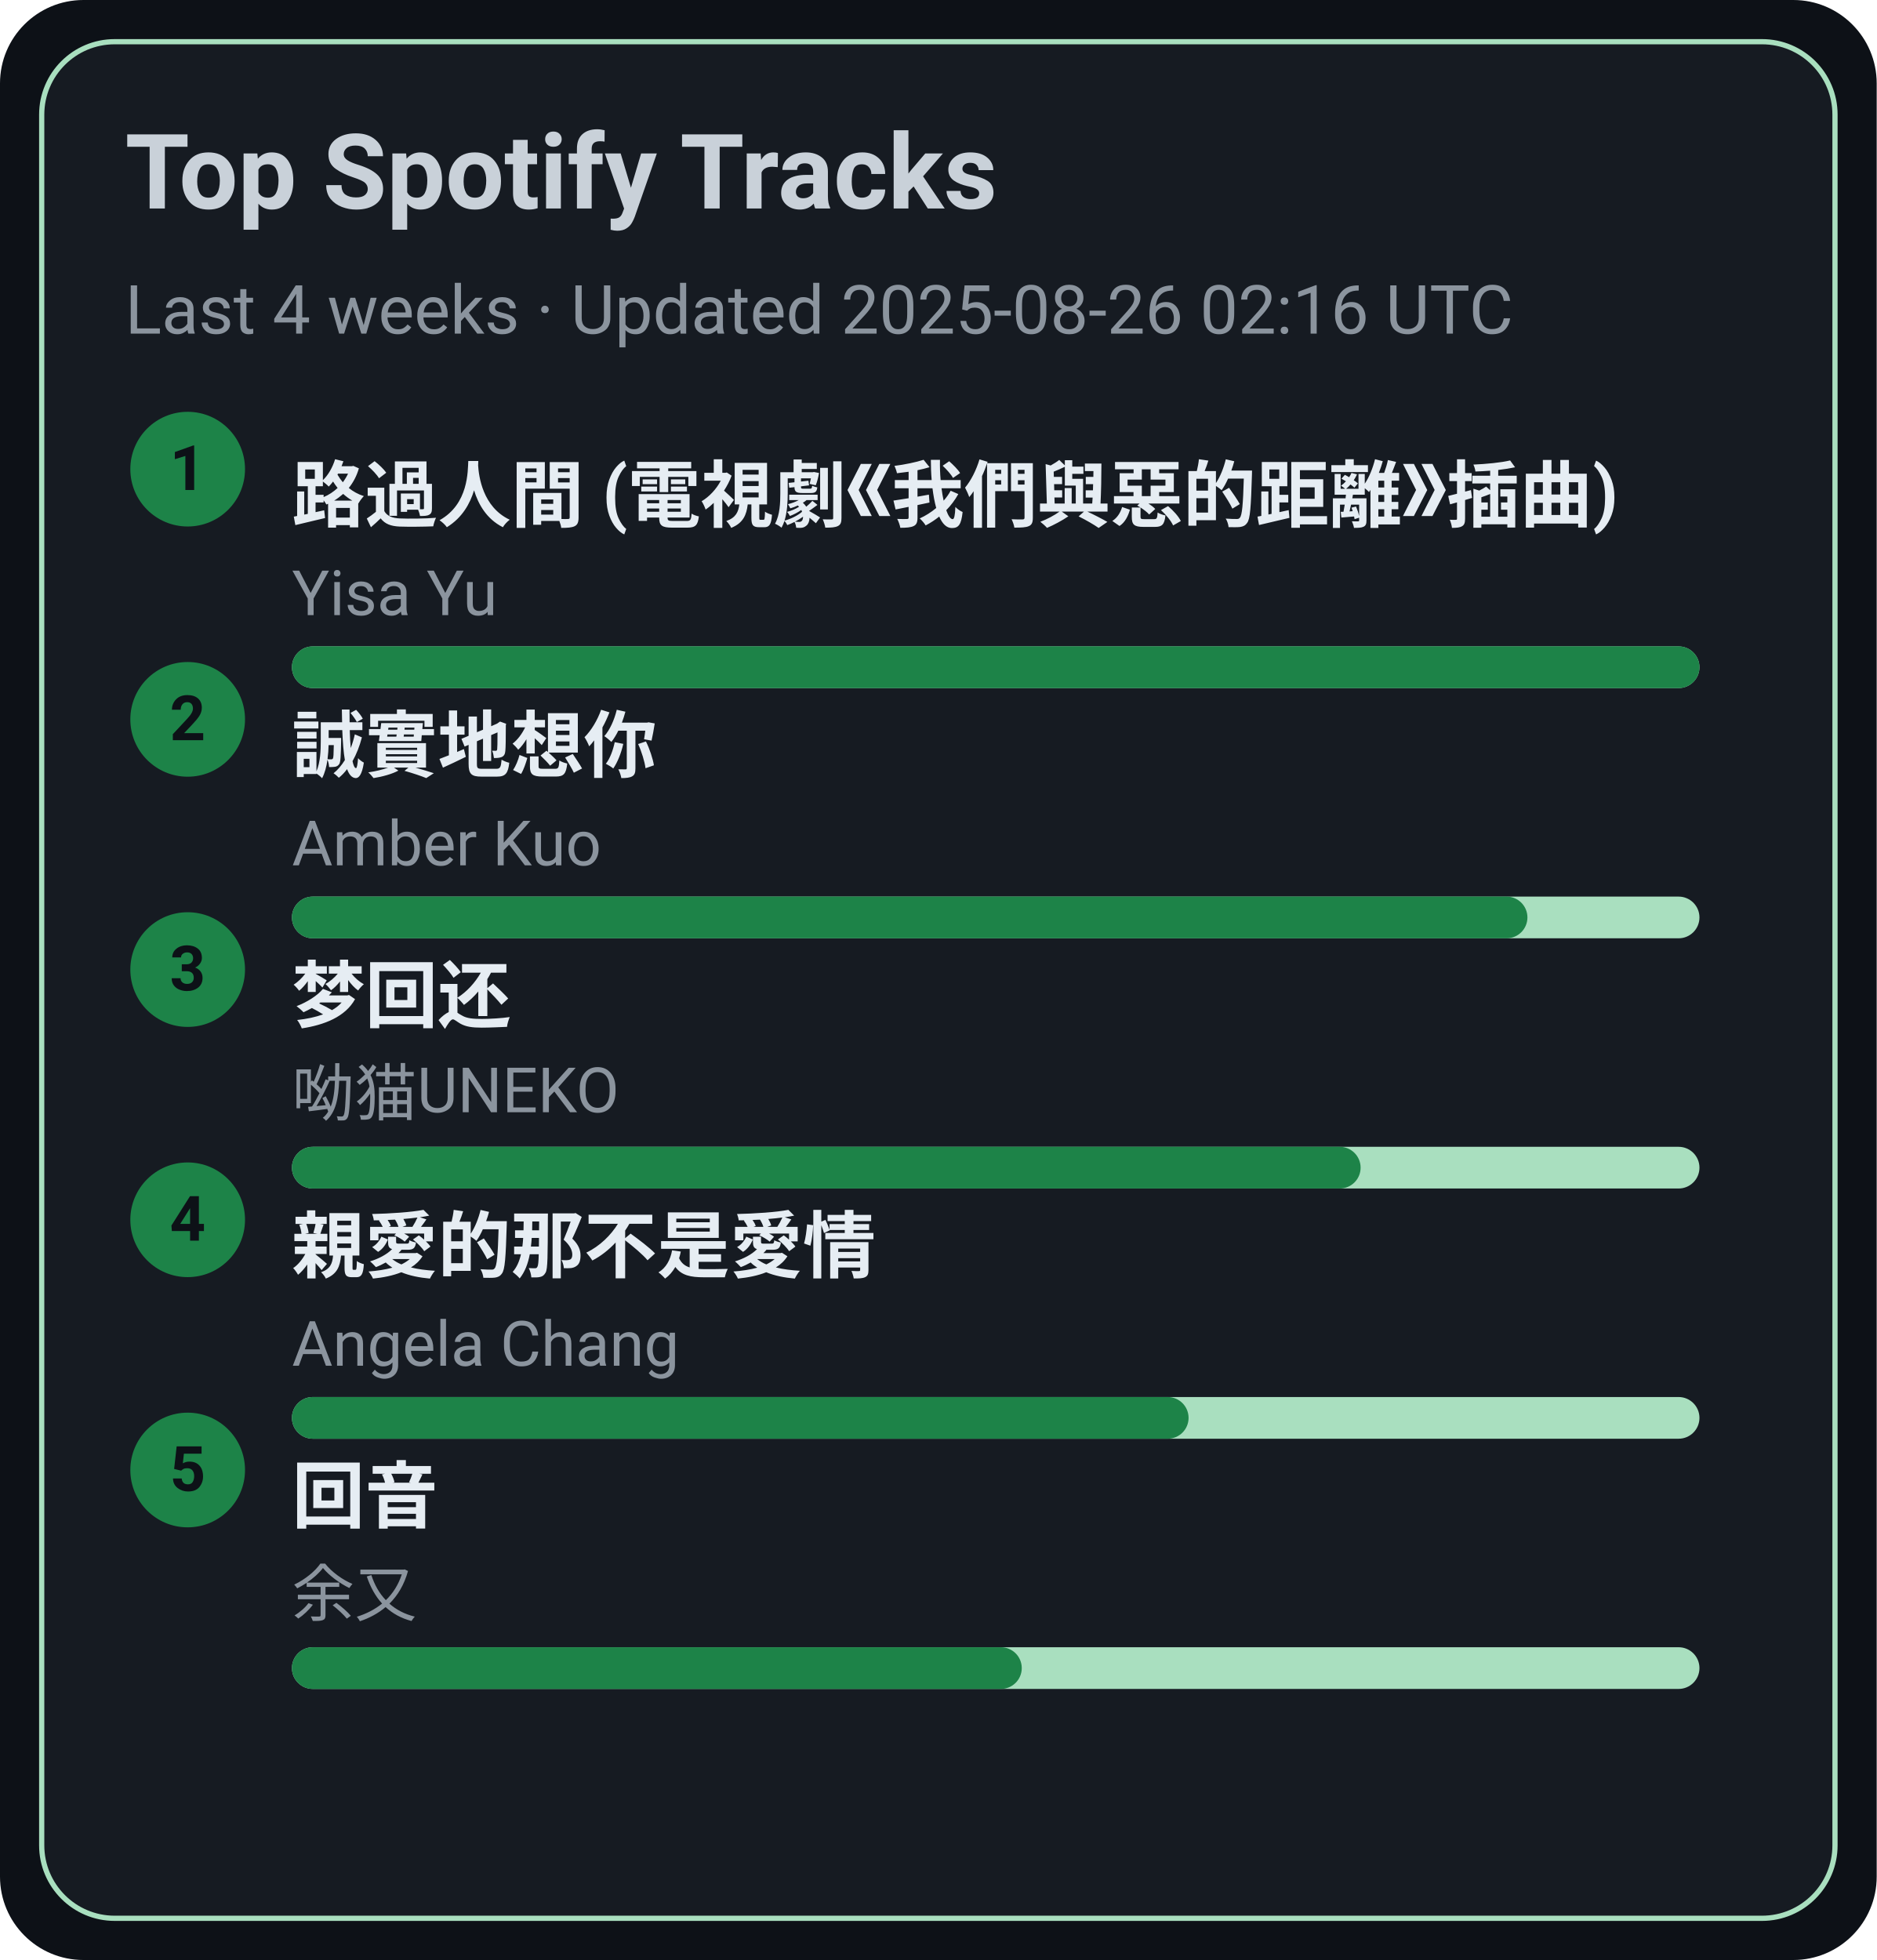
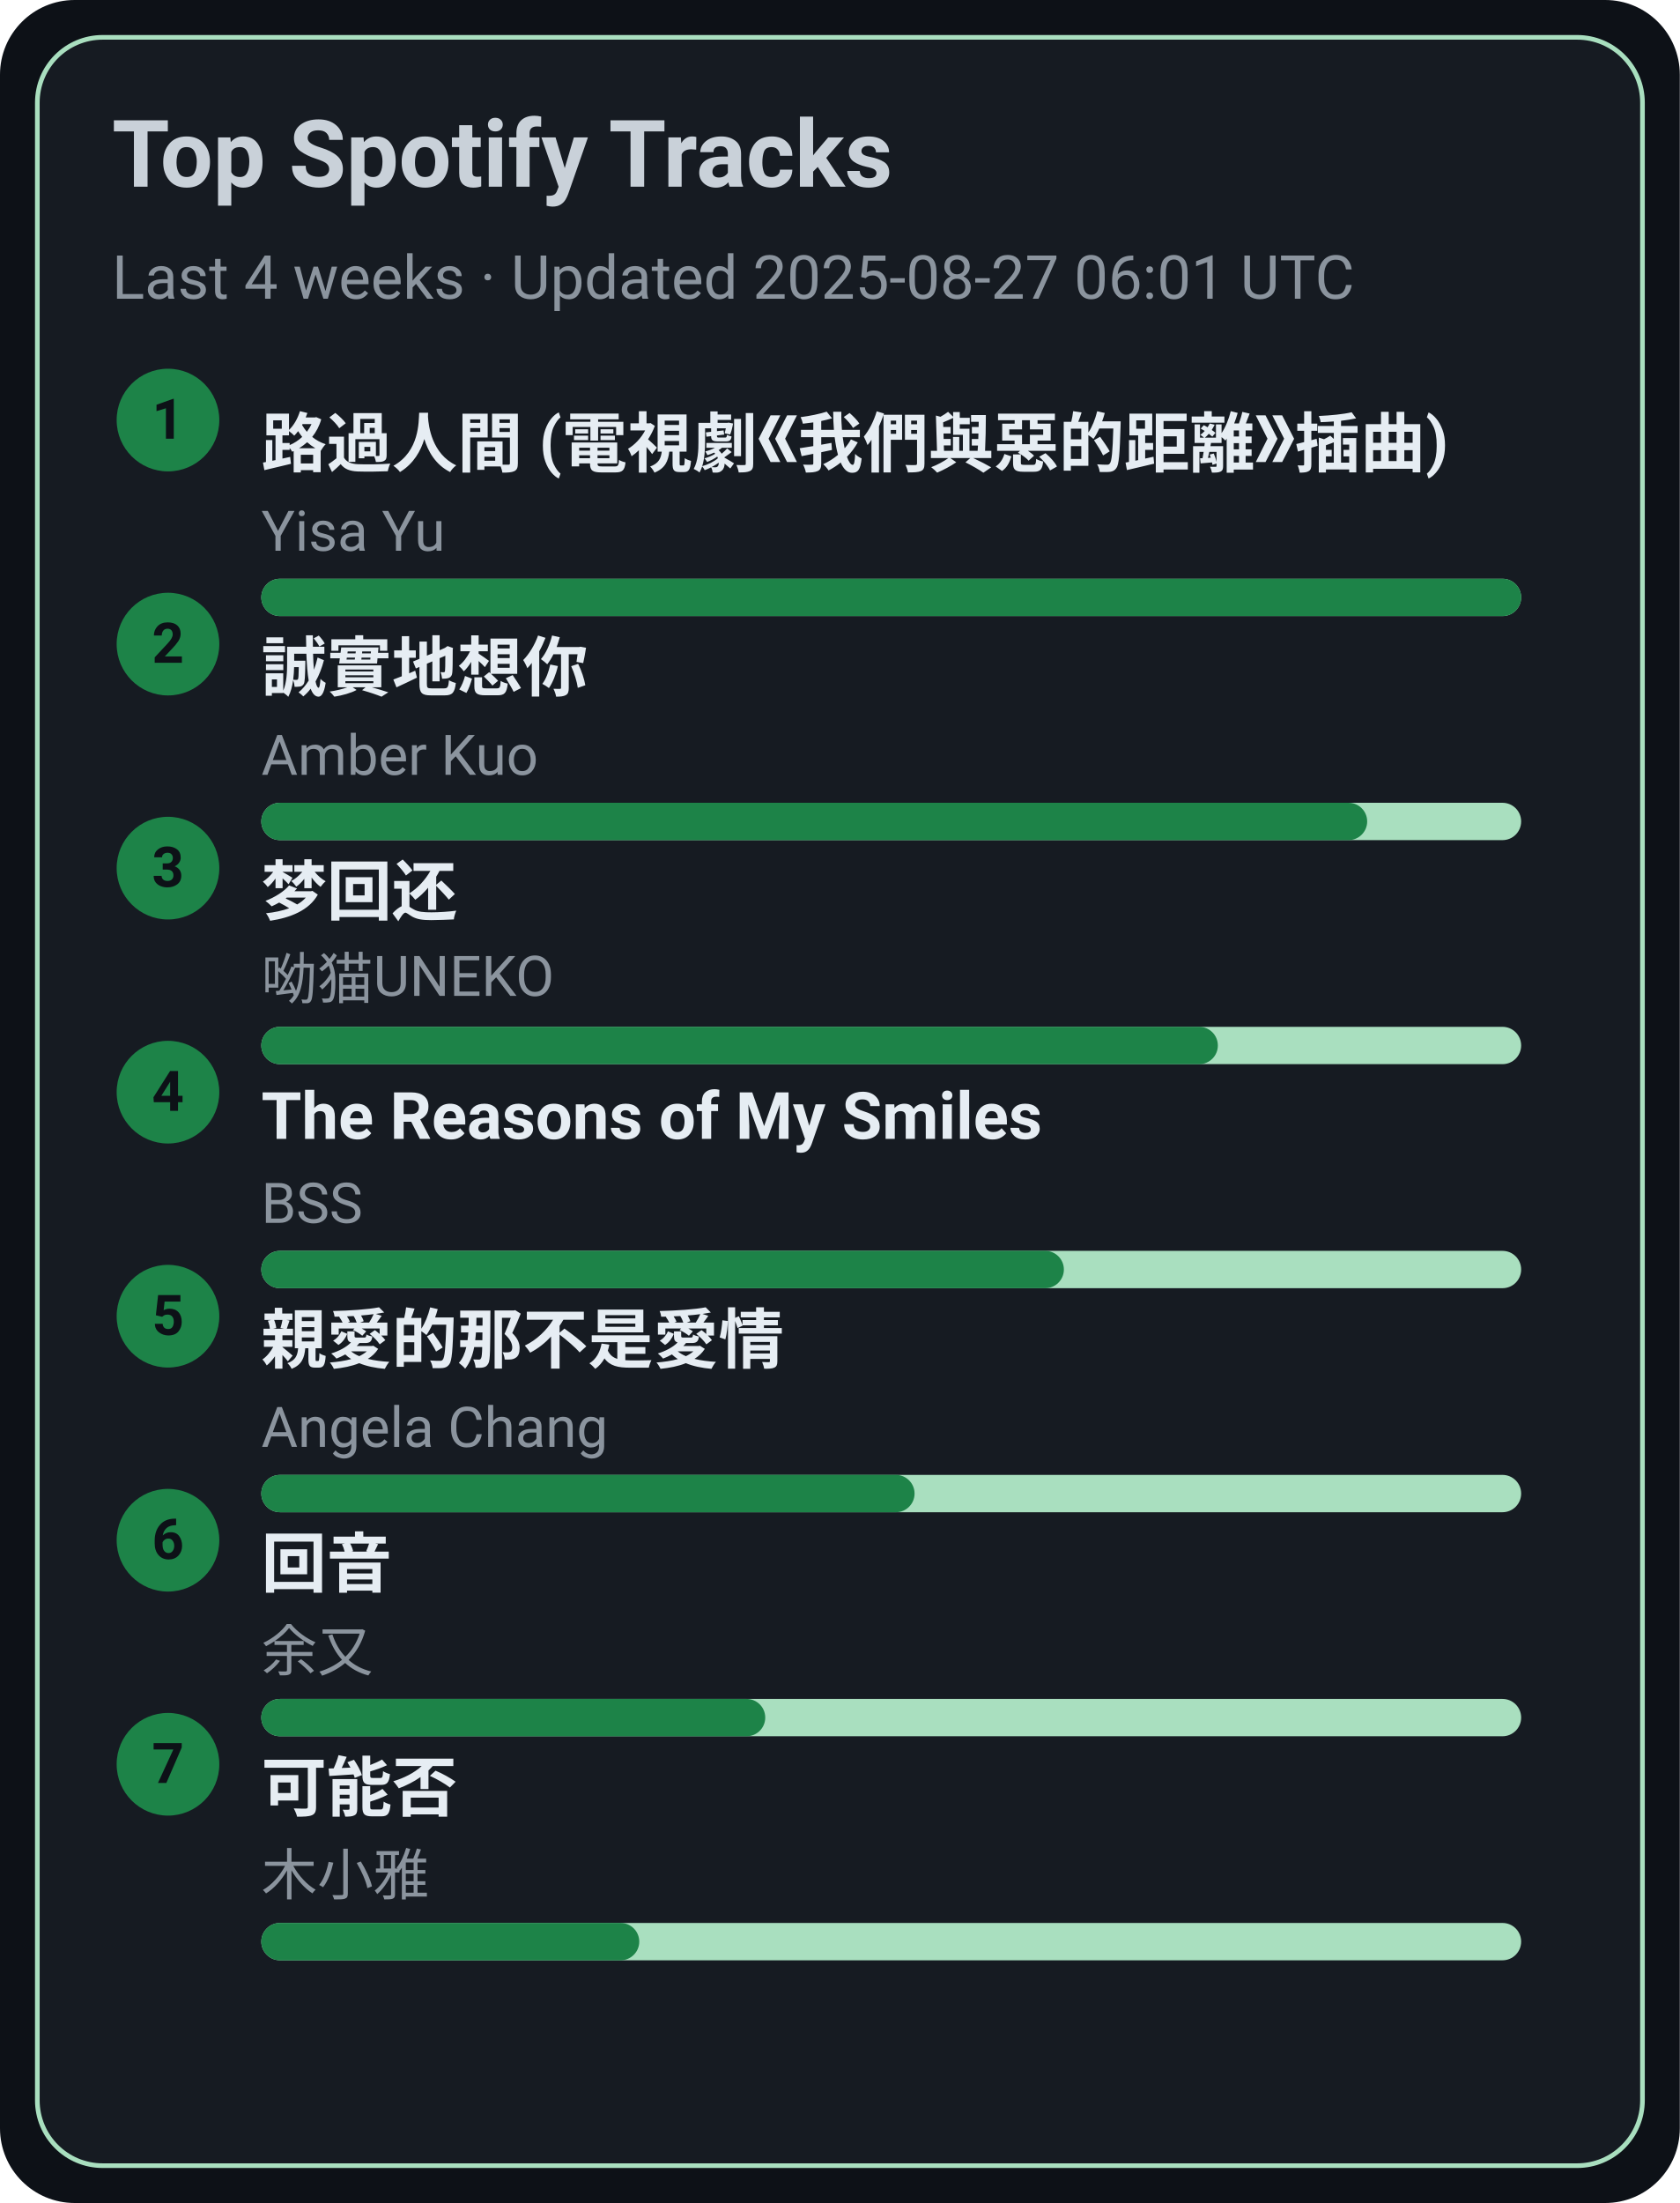
- <svg xmlns="http://www.w3.org/2000/svg" width="360" height="376" viewBox="0 0 360 376">
+ <svg xmlns="http://www.w3.org/2000/svg" width="360" height="472" viewBox="0 0 360 472">
  <style>text{font-family:-apple-system,BlinkMacSystemFont,Segoe UI,Roboto,Ubuntu,Helvetica Neue,Arial,Noto Sans,sans-serif}</style>
-   <rect width="360" height="376" rx="16" fill="#0d1117" />
-   <rect x="8" y="8" width="344" height="360" rx="14" fill="#161b22" stroke="#A9DFBF" />
+   <rect width="360" height="472" rx="16" fill="#0d1117" />
+   <rect x="8" y="8" width="344" height="456" rx="14" fill="#161b22" stroke="#A9DFBF" />
  <text x="24" y="40" font-size="20" fill="#c9d1d9" font-weight="600">Top Spotify Tracks</text>
-   <text x="24" y="64" font-size="13" fill="#8b949e">Last 4 weeks · Updated 2025-08-26 02:16 UTC</text>
+   <text x="24" y="64" font-size="13" fill="#8b949e">Last 4 weeks · Updated 2025-08-27 06:01 UTC</text>
  <circle cx="36" cy="90" r="11" fill="#1D8348" />
  <text x="36" y="94" text-anchor="middle" font-size="12" fill="#0d1117" font-weight="700">1</text>
  <a href="https://open.spotify.com/track/1ZSleGniKMWNrWvK5cGALO" target="_blank" rel="noopener noreferrer">
    <text x="56" y="100" font-size="14" fill="#e6edf3" font-weight="600">路過人間 (電視劇《我們與惡的距離》插曲)</text>
  </a>
  <text x="56" y="118" font-size="12" fill="#8b949e">Yisa Yu</text>
  <rect x="56" y="124" width="270" height="8" rx="4" fill="#A9DFBF" />
  <rect x="56" y="124" width="270" height="8" rx="4" fill="#1D8348" />
  <circle cx="36" cy="138" r="11" fill="#1D8348" />
  <text x="36" y="142" text-anchor="middle" font-size="12" fill="#0d1117" font-weight="700">2</text>
  <a href="https://open.spotify.com/track/1SPZzj8QzOwZoAGKXMGLGJ" target="_blank" rel="noopener noreferrer">
    <text x="56" y="148" font-size="14" fill="#e6edf3" font-weight="600">誠實地想你</text>
  </a>
  <text x="56" y="166" font-size="12" fill="#8b949e">Amber Kuo</text>
  <rect x="56" y="172" width="270" height="8" rx="4" fill="#A9DFBF" />
  <rect x="56" y="172" width="237" height="8" rx="4" fill="#1D8348" />
  <circle cx="36" cy="186" r="11" fill="#1D8348" />
  <text x="36" y="190" text-anchor="middle" font-size="12" fill="#0d1117" font-weight="700">3</text>
  <a href="https://open.spotify.com/track/6jTK3YxlFysC8g0Ye9tbPK" target="_blank" rel="noopener noreferrer">
    <text x="56" y="196" font-size="14" fill="#e6edf3" font-weight="600">梦回还</text>
  </a>
  <text x="56" y="214" font-size="12" fill="#8b949e">呦猫UNEKO</text>
  <rect x="56" y="220" width="270" height="8" rx="4" fill="#A9DFBF" />
  <rect x="56" y="220" width="205" height="8" rx="4" fill="#1D8348" />
  <circle cx="36" cy="234" r="11" fill="#1D8348" />
  <text x="36" y="238" text-anchor="middle" font-size="12" fill="#0d1117" font-weight="700">4</text>
-   <a href="https://open.spotify.com/track/1MAv2SJPGVVDHyFlhflmYR" target="_blank" rel="noopener noreferrer">
-     <text x="56" y="244" font-size="14" fill="#e6edf3" font-weight="600">親愛的那不是愛情</text>
+   <a href="https://open.spotify.com/track/1amowbJ9HHFFSFdg2ubM7G" target="_blank" rel="noopener noreferrer">
+     <text x="56" y="244" font-size="14" fill="#e6edf3" font-weight="600">The Reasons of My Smiles</text>
  </a>
-   <text x="56" y="262" font-size="12" fill="#8b949e">Angela Chang</text>
+   <text x="56" y="262" font-size="12" fill="#8b949e">BSS</text>
  <rect x="56" y="268" width="270" height="8" rx="4" fill="#A9DFBF" />
  <rect x="56" y="268" width="172" height="8" rx="4" fill="#1D8348" />
  <circle cx="36" cy="282" r="11" fill="#1D8348" />
  <text x="36" y="286" text-anchor="middle" font-size="12" fill="#0d1117" font-weight="700">5</text>
-   <a href="https://open.spotify.com/track/1K30lsrpvTR0ytSICU2Z3X" target="_blank" rel="noopener noreferrer">
-     <text x="56" y="292" font-size="14" fill="#e6edf3" font-weight="600">回音</text>
+   <a href="https://open.spotify.com/track/1MAv2SJPGVVDHyFlhflmYR" target="_blank" rel="noopener noreferrer">
+     <text x="56" y="292" font-size="14" fill="#e6edf3" font-weight="600">親愛的那不是愛情</text>
  </a>
-   <text x="56" y="310" font-size="12" fill="#8b949e">余又</text>
+   <text x="56" y="310" font-size="12" fill="#8b949e">Angela Chang</text>
  <rect x="56" y="316" width="270" height="8" rx="4" fill="#A9DFBF" />
  <rect x="56" y="316" width="140" height="8" rx="4" fill="#1D8348" />
+   <circle cx="36" cy="330" r="11" fill="#1D8348" />
+   <text x="36" y="334" text-anchor="middle" font-size="12" fill="#0d1117" font-weight="700">6</text>
+   <a href="https://open.spotify.com/track/1K30lsrpvTR0ytSICU2Z3X" target="_blank" rel="noopener noreferrer">
+     <text x="56" y="340" font-size="14" fill="#e6edf3" font-weight="600">回音</text>
+   </a>
+   <text x="56" y="358" font-size="12" fill="#8b949e">余又</text>
+   <rect x="56" y="364" width="270" height="8" rx="4" fill="#A9DFBF" />
+   <rect x="56" y="364" width="108" height="8" rx="4" fill="#1D8348" />
+   <circle cx="36" cy="378" r="11" fill="#1D8348" />
+   <text x="36" y="382" text-anchor="middle" font-size="12" fill="#0d1117" font-weight="700">7</text>
+   <a href="https://open.spotify.com/track/1MftvvUAxzIm1ZnLQyEdr7" target="_blank" rel="noopener noreferrer">
+     <text x="56" y="388" font-size="14" fill="#e6edf3" font-weight="600">可能否</text>
+   </a>
+   <text x="56" y="406" font-size="12" fill="#8b949e">木小雅</text>
+   <rect x="56" y="412" width="270" height="8" rx="4" fill="#A9DFBF" />
+   <rect x="56" y="412" width="81" height="8" rx="4" fill="#1D8348" />
</svg>
